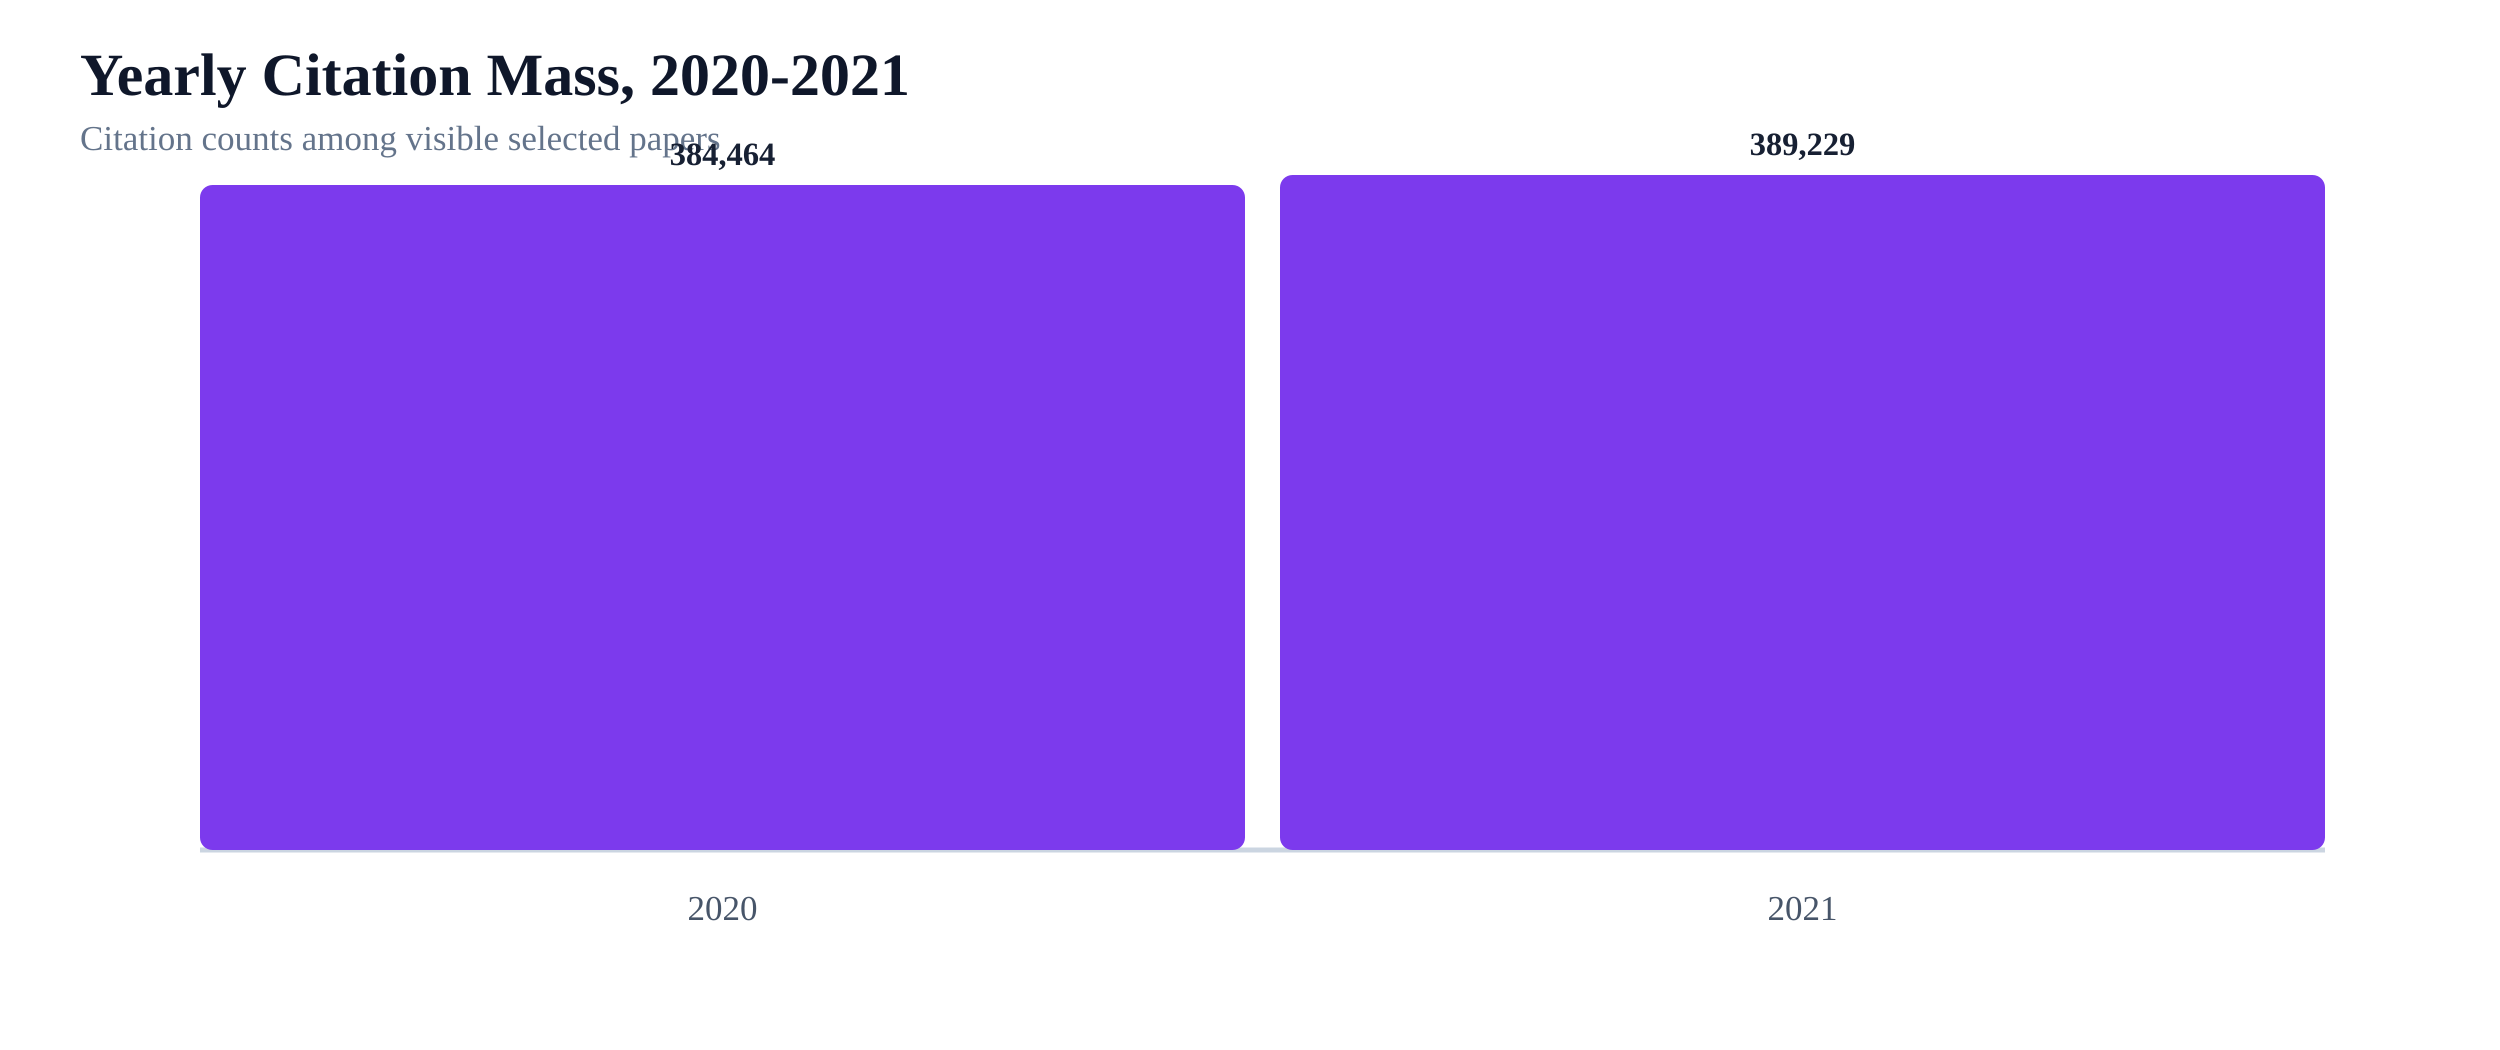
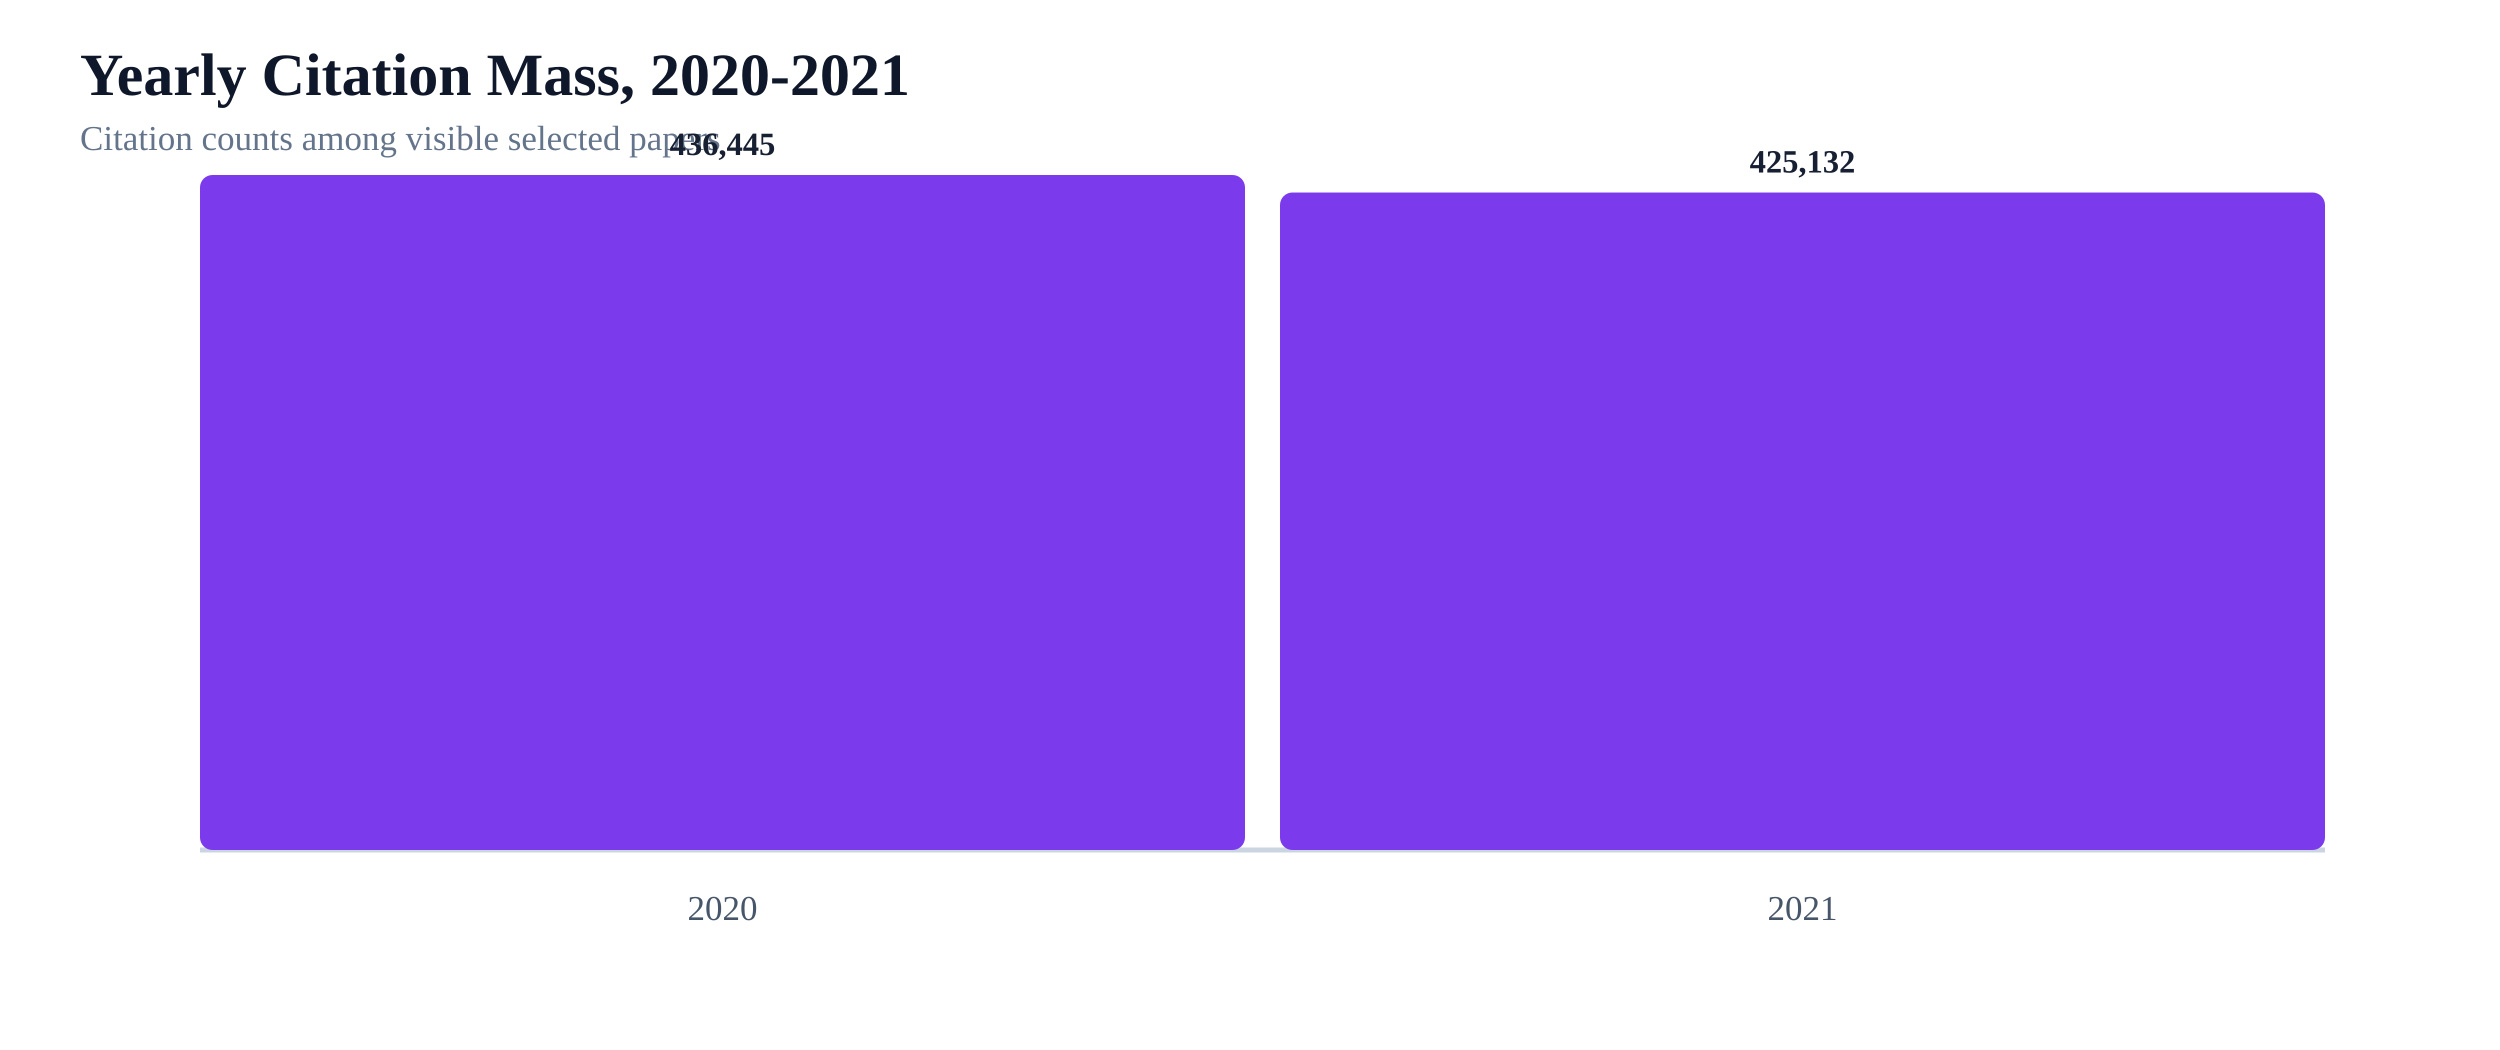
<svg xmlns="http://www.w3.org/2000/svg" width="1000" height="420" viewBox="0 0 1000 420" role="img" aria-label="Yearly citation mass 2020-2021">
  <rect width="100%" height="100%" fill="#ffffff" />
  <text x="32" y="38" fill="#0f172a" font-size="24" font-weight="800">Yearly Citation Mass, 2020-2021</text>
  <text x="32" y="60" fill="#64748b" font-size="14">Citation counts among visible selected papers</text>
  <line x1="80" y1="340" x2="930" y2="340" stroke="#cbd5e1" stroke-width="2" />
-   <rect x="80" y="74" width="418" height="266" rx="5" fill="#7c3aed" />
+   <rect x="80" y="70" width="418" height="270" rx="5" fill="#7c3aed" />
  <text x="289.0" y="368" text-anchor="middle" fill="#475569" font-size="14">2020</text>
-   <text x="289.0" y="66" text-anchor="middle" fill="#172033" font-size="13" font-weight="700">384,464</text>
-   <rect x="512" y="70" width="418" height="270" rx="5" fill="#7c3aed" />
+   <text x="289.0" y="62" text-anchor="middle" fill="#172033" font-size="13" font-weight="700">436,445</text>
+   <rect x="512" y="77" width="418" height="263" rx="5" fill="#7c3aed" />
  <text x="721.0" y="368" text-anchor="middle" fill="#475569" font-size="14">2021</text>
-   <text x="721.0" y="62" text-anchor="middle" fill="#172033" font-size="13" font-weight="700">389,229</text>
+   <text x="721.0" y="69" text-anchor="middle" fill="#172033" font-size="13" font-weight="700">425,132</text>
</svg>
